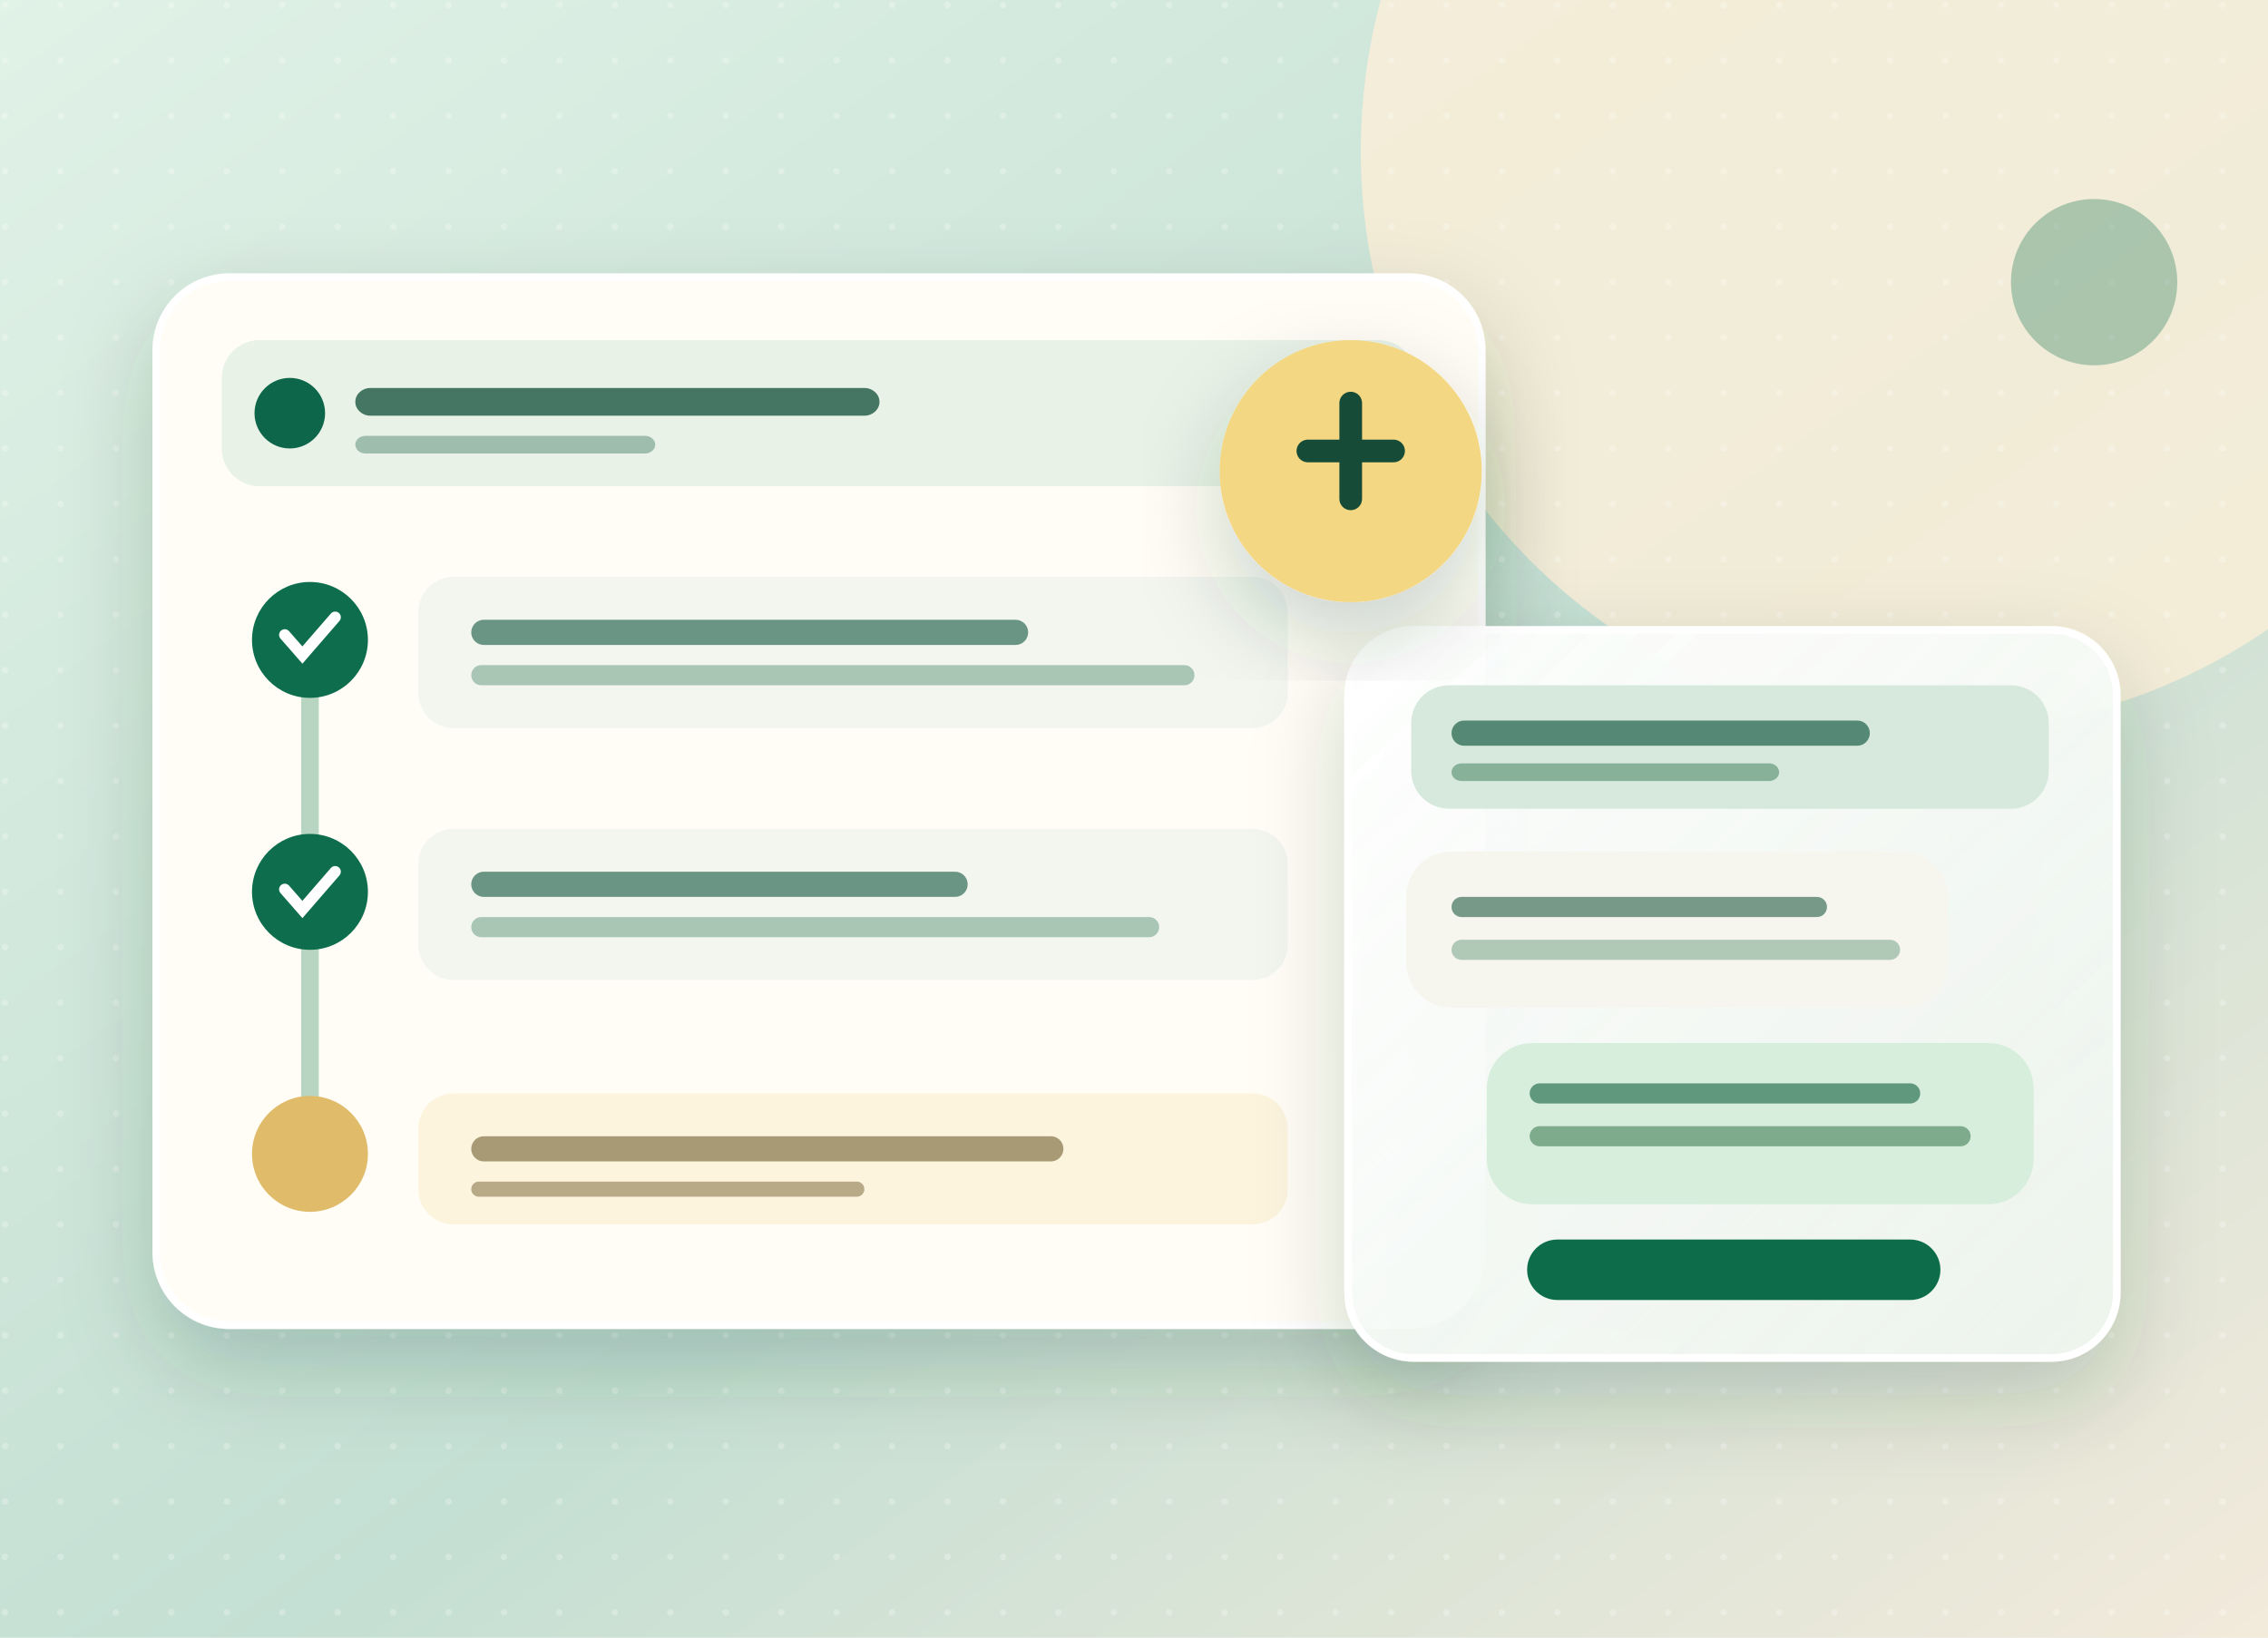
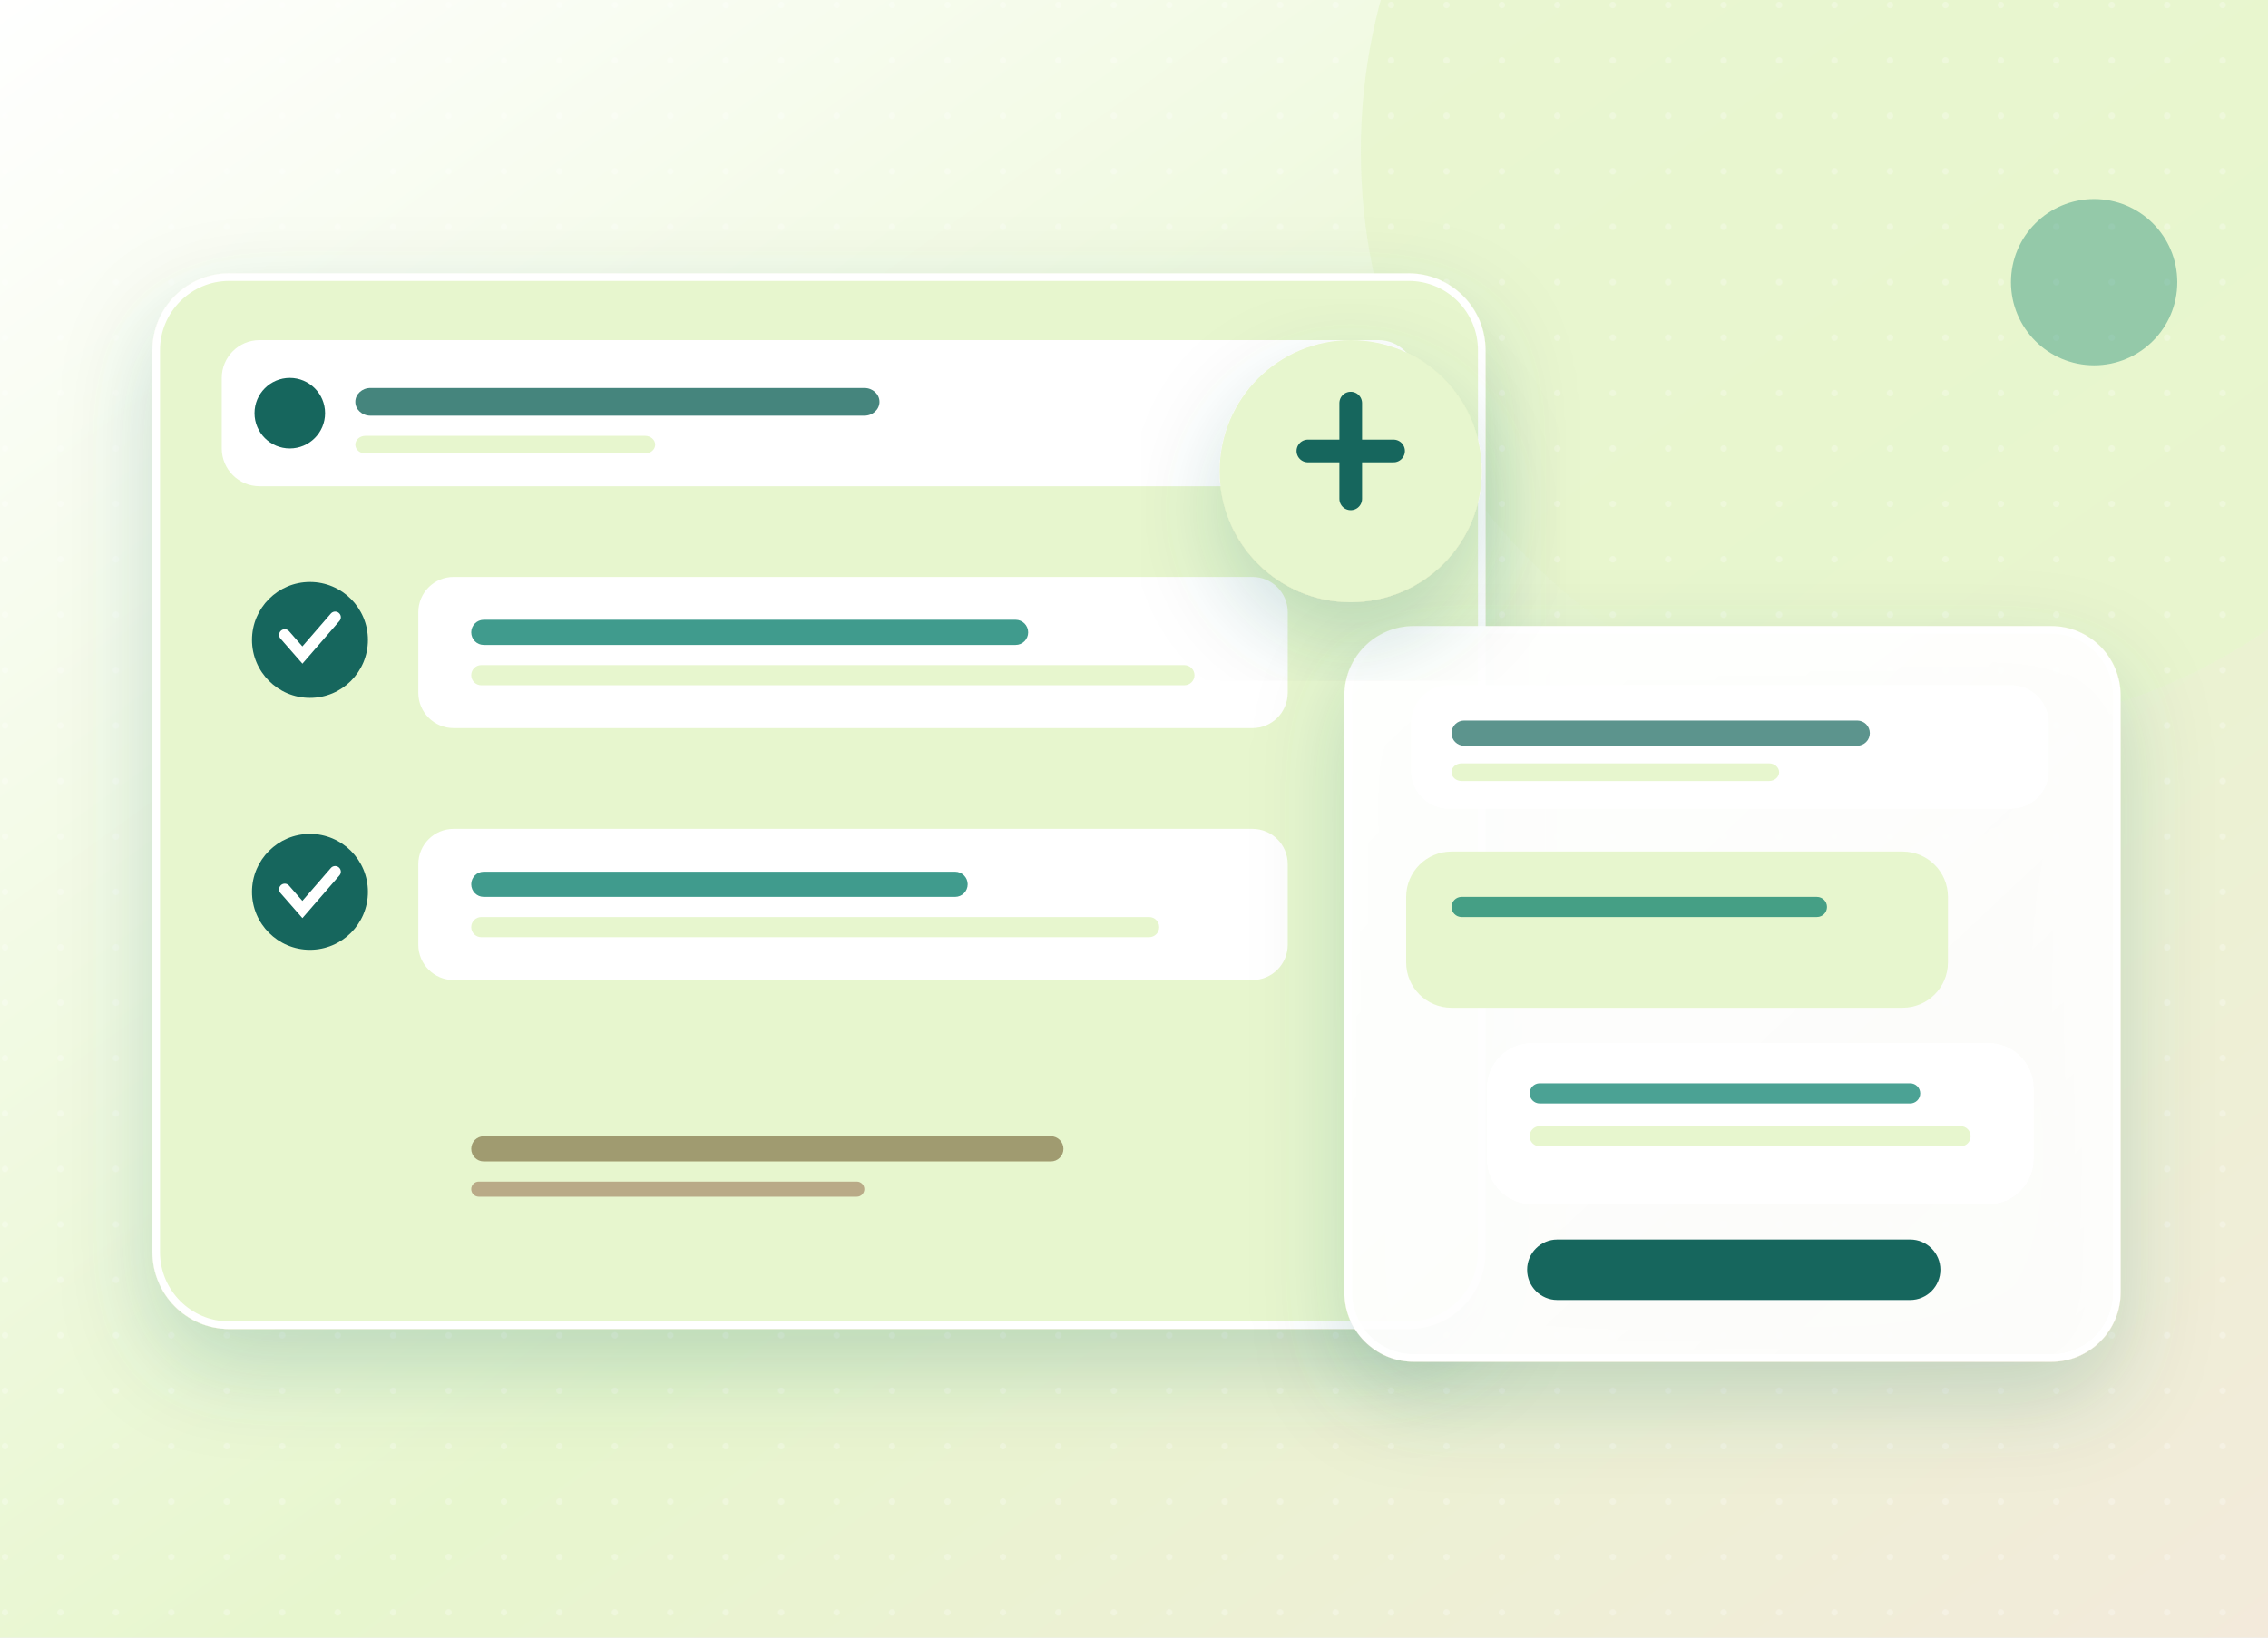
<svg xmlns="http://www.w3.org/2000/svg" role="img" aria-label="Ilustración original IHA: mediación y resolución de conflictos digitales" viewBox="0 0 900 650">
  <defs>
    <linearGradient id="bg" x1="0" x2="1" y1="0" y2="1">
-       <stop stop-color="#e1f2e7" />
-       <stop offset=".56" stop-color="#c4dfd3" />
+       <stop stop-color="#ffffff" />
+       <stop offset=".56" stop-color="#e7f6ce" />
      <stop offset="1" stop-color="#f3eadb" />
    </linearGradient>
    <linearGradient id="glass" x1="0" y1="0" x2="1" y2="1">
      <stop stop-color="#ffffff" stop-opacity=".97" />
-       <stop offset="1" stop-color="#eff7f0" stop-opacity=".9" />
+       <stop offset="1" stop-color="#ffffff" stop-opacity=".9" />
    </linearGradient>
    <linearGradient id="forest" x1="0" x2="1" y1="1" y2="0">
-       <stop stop-color="#0b533e" />
-       <stop offset="1" stop-color="#168469" />
+       <stop stop-color="#16665d" />
+       <stop offset="1" stop-color="#007a67" />
    </linearGradient>
    <filter id="shadow" x="-30%" y="-30%" width="160%" height="160%">
-       <feDropShadow dx="0" dy="15" stdDeviation="18" flood-color="#0b3f2f" flood-opacity=".2" />
+       <feDropShadow dx="0" dy="15" stdDeviation="18" flood-color="#16665d" flood-opacity=".2" />
    </filter>
    <filter id="soft" x="-40%" y="-40%" width="180%" height="180%">
      <feGaussianBlur stdDeviation="28" />
    </filter>
    <pattern id="dot" width="22" height="22" patternUnits="userSpaceOnUse">
      <circle cx="2" cy="2" r="1.3" fill="#ffffff" opacity=".25" />
    </pattern>
  </defs>
  <rect width="900" height="650" fill="url(#bg)" />
-   <circle cx="770" cy="60" r="230" fill="#f9eed8" opacity=".85" />
+   <circle cx="770" cy="60" r="230" fill="#e7f6ce" opacity=".85" />
  <rect width="900" height="650" fill="url(#dot)" />
  <g filter="url(#shadow)">
-     <rect x="62" y="110" width="526" height="416" rx="29" fill="#fffdf6" stroke="#fff" stroke-width="3" />
-     <rect x="88" y="135" width="474" height="58" rx="15" fill="#e8f2e7" />
-     <circle cx="115" cy="164" r="14" fill="#0c664a" />
-     <rect x="141" y="154" width="208" height="11" rx="6" fill="#1b5642" opacity=".8" />
-     <rect x="141" y="173" width="119" height="7" rx="4" fill="#9fbdad" />
-     <path d="M123 235v228" stroke="#b8d5c1" stroke-width="7" stroke-linecap="round" />
-     <circle cx="123" cy="254" r="23" fill="#0c6d4e" />
-     <circle cx="123" cy="354" r="23" fill="#0c6d4e" />
-     <circle cx="123" cy="458" r="23" fill="#e0bb69" />
+     <rect x="62" y="110" width="526" height="416" rx="29" fill="#e7f6ce" stroke="#fff" stroke-width="3" />
+     <rect x="88" y="135" width="474" height="58" rx="15" fill="#ffffff" />
+     <circle cx="115" cy="164" r="14" fill="#16665d" />
+     <rect x="141" y="154" width="208" height="11" rx="6" fill="#16665d" opacity=".8" />
+     <rect x="141" y="173" width="119" height="7" rx="4" fill="#e7f6ce" />
+     <path d="M123 235v228" stroke="#e7f6ce" stroke-width="7" stroke-linecap="round" />
+     <circle cx="123" cy="254" r="23" fill="#16665d" />
+     <circle cx="123" cy="354" r="23" fill="#16665d" />
+     <circle cx="123" cy="458" r="23" fill="#e7f6ce" />
    <path d="M113 252l7 8 13-15M113 353l7 8 13-15" stroke="#fff" stroke-width="4.5" fill="none" stroke-linecap="round" />
-     <rect x="166" y="229" width="345" height="60" rx="14" fill="#f2f6ef" />
-     <rect x="187" y="246" width="221" height="10" rx="5" fill="#3d7360" opacity=".75" />
-     <rect x="187" y="264" width="287" height="8" rx="4" fill="#a9c6b5" />
-     <rect x="166" y="329" width="345" height="60" rx="14" fill="#f2f6ef" />
-     <rect x="187" y="346" width="197" height="10" rx="5" fill="#3d7360" opacity=".75" />
-     <rect x="187" y="364" width="273" height="8" rx="4" fill="#a9c6b5" />
-     <rect x="166" y="434" width="345" height="52" rx="14" fill="#fcf4dd" />
+     <rect x="166" y="229" width="345" height="60" rx="14" fill="#ffffff" />
+     <rect x="187" y="246" width="221" height="10" rx="5" fill="#007a67" opacity=".75" />
+     <rect x="187" y="264" width="287" height="8" rx="4" fill="#e7f6ce" />
+     <rect x="166" y="329" width="345" height="60" rx="14" fill="#ffffff" />
+     <rect x="187" y="346" width="197" height="10" rx="5" fill="#007a67" opacity=".75" />
+     <rect x="187" y="364" width="273" height="8" rx="4" fill="#e7f6ce" />
+     <rect x="166" y="434" width="345" height="52" rx="14" fill="#e7f6ce" />
    <rect x="187" y="451" width="235" height="10" rx="5" fill="#7e6e42" opacity=".67" />
    <rect x="187" y="469" width="156" height="6" rx="3" fill="#b9aa87" />
  </g>
  <g filter="url(#shadow)">
    <rect x="535" y="250" width="305" height="289" rx="26" fill="url(#glass)" stroke="#fff" stroke-width="3" />
-     <rect x="560" y="272" width="253" height="49" rx="15" fill="#d7e9dc" />
-     <rect x="576" y="286" width="166" height="10" rx="5" fill="#1d6048" opacity=".7" />
-     <rect x="576" y="303" width="130" height="7" rx="4" fill="#87b199" />
-     <rect x="558" y="338" width="215" height="62" rx="18" fill="#f7f6ee" />
-     <rect x="576" y="356" width="149" height="8" rx="4" fill="#40735c" opacity=".7" />
-     <rect x="576" y="373" width="178" height="8" rx="4" fill="#b0c9b7" />
-     <rect x="590" y="414" width="217" height="64" rx="18" fill="#d8eedd" />
-     <rect x="607" y="430" width="155" height="8" rx="4" fill="#2e7356" opacity=".7" />
-     <rect x="607" y="447" width="175" height="8" rx="4" fill="#7dab8c" />
-     <rect x="606" y="492" width="164" height="24" rx="12" fill="#0d6d4c" />
+     <rect x="560" y="272" width="253" height="49" rx="15" fill="#ffffff" />
+     <rect x="576" y="286" width="166" height="10" rx="5" fill="#16665d" opacity=".7" />
+     <rect x="576" y="303" width="130" height="7" rx="4" fill="#e7f6ce" />
+     <rect x="558" y="338" width="215" height="62" rx="18" fill="#e7f6ce" />
+     <rect x="576" y="356" width="149" height="8" rx="4" fill="#007a67" opacity=".7" />
+     <rect x="576" y="373" width="178" height="8" rx="4" fill="#e7f6ce" />
+     <rect x="590" y="414" width="217" height="64" rx="18" fill="#ffffff" />
+     <rect x="607" y="430" width="155" height="8" rx="4" fill="#007a67" opacity=".7" />
+     <rect x="607" y="447" width="175" height="8" rx="4" fill="#e7f6ce" />
+     <rect x="606" y="492" width="164" height="24" rx="12" fill="#16665d" />
  </g>
-   <circle cx="536" cy="187" r="52" fill="#f3d782" filter="url(#shadow)" />
-   <path d="M536 160v38M519 179h34" stroke="#164b37" stroke-width="9" stroke-linecap="round" />
-   <circle cx="831" cy="112" r="33" fill="#2c8062" opacity=".36" />
+   <circle cx="536" cy="187" r="52" fill="#e7f6ce" filter="url(#shadow)" />
+   <path d="M536 160v38M519 179h34" stroke="#16665d" stroke-width="9" stroke-linecap="round" />
+   <circle cx="831" cy="112" r="33" fill="#007a67" opacity=".36" />
</svg>
